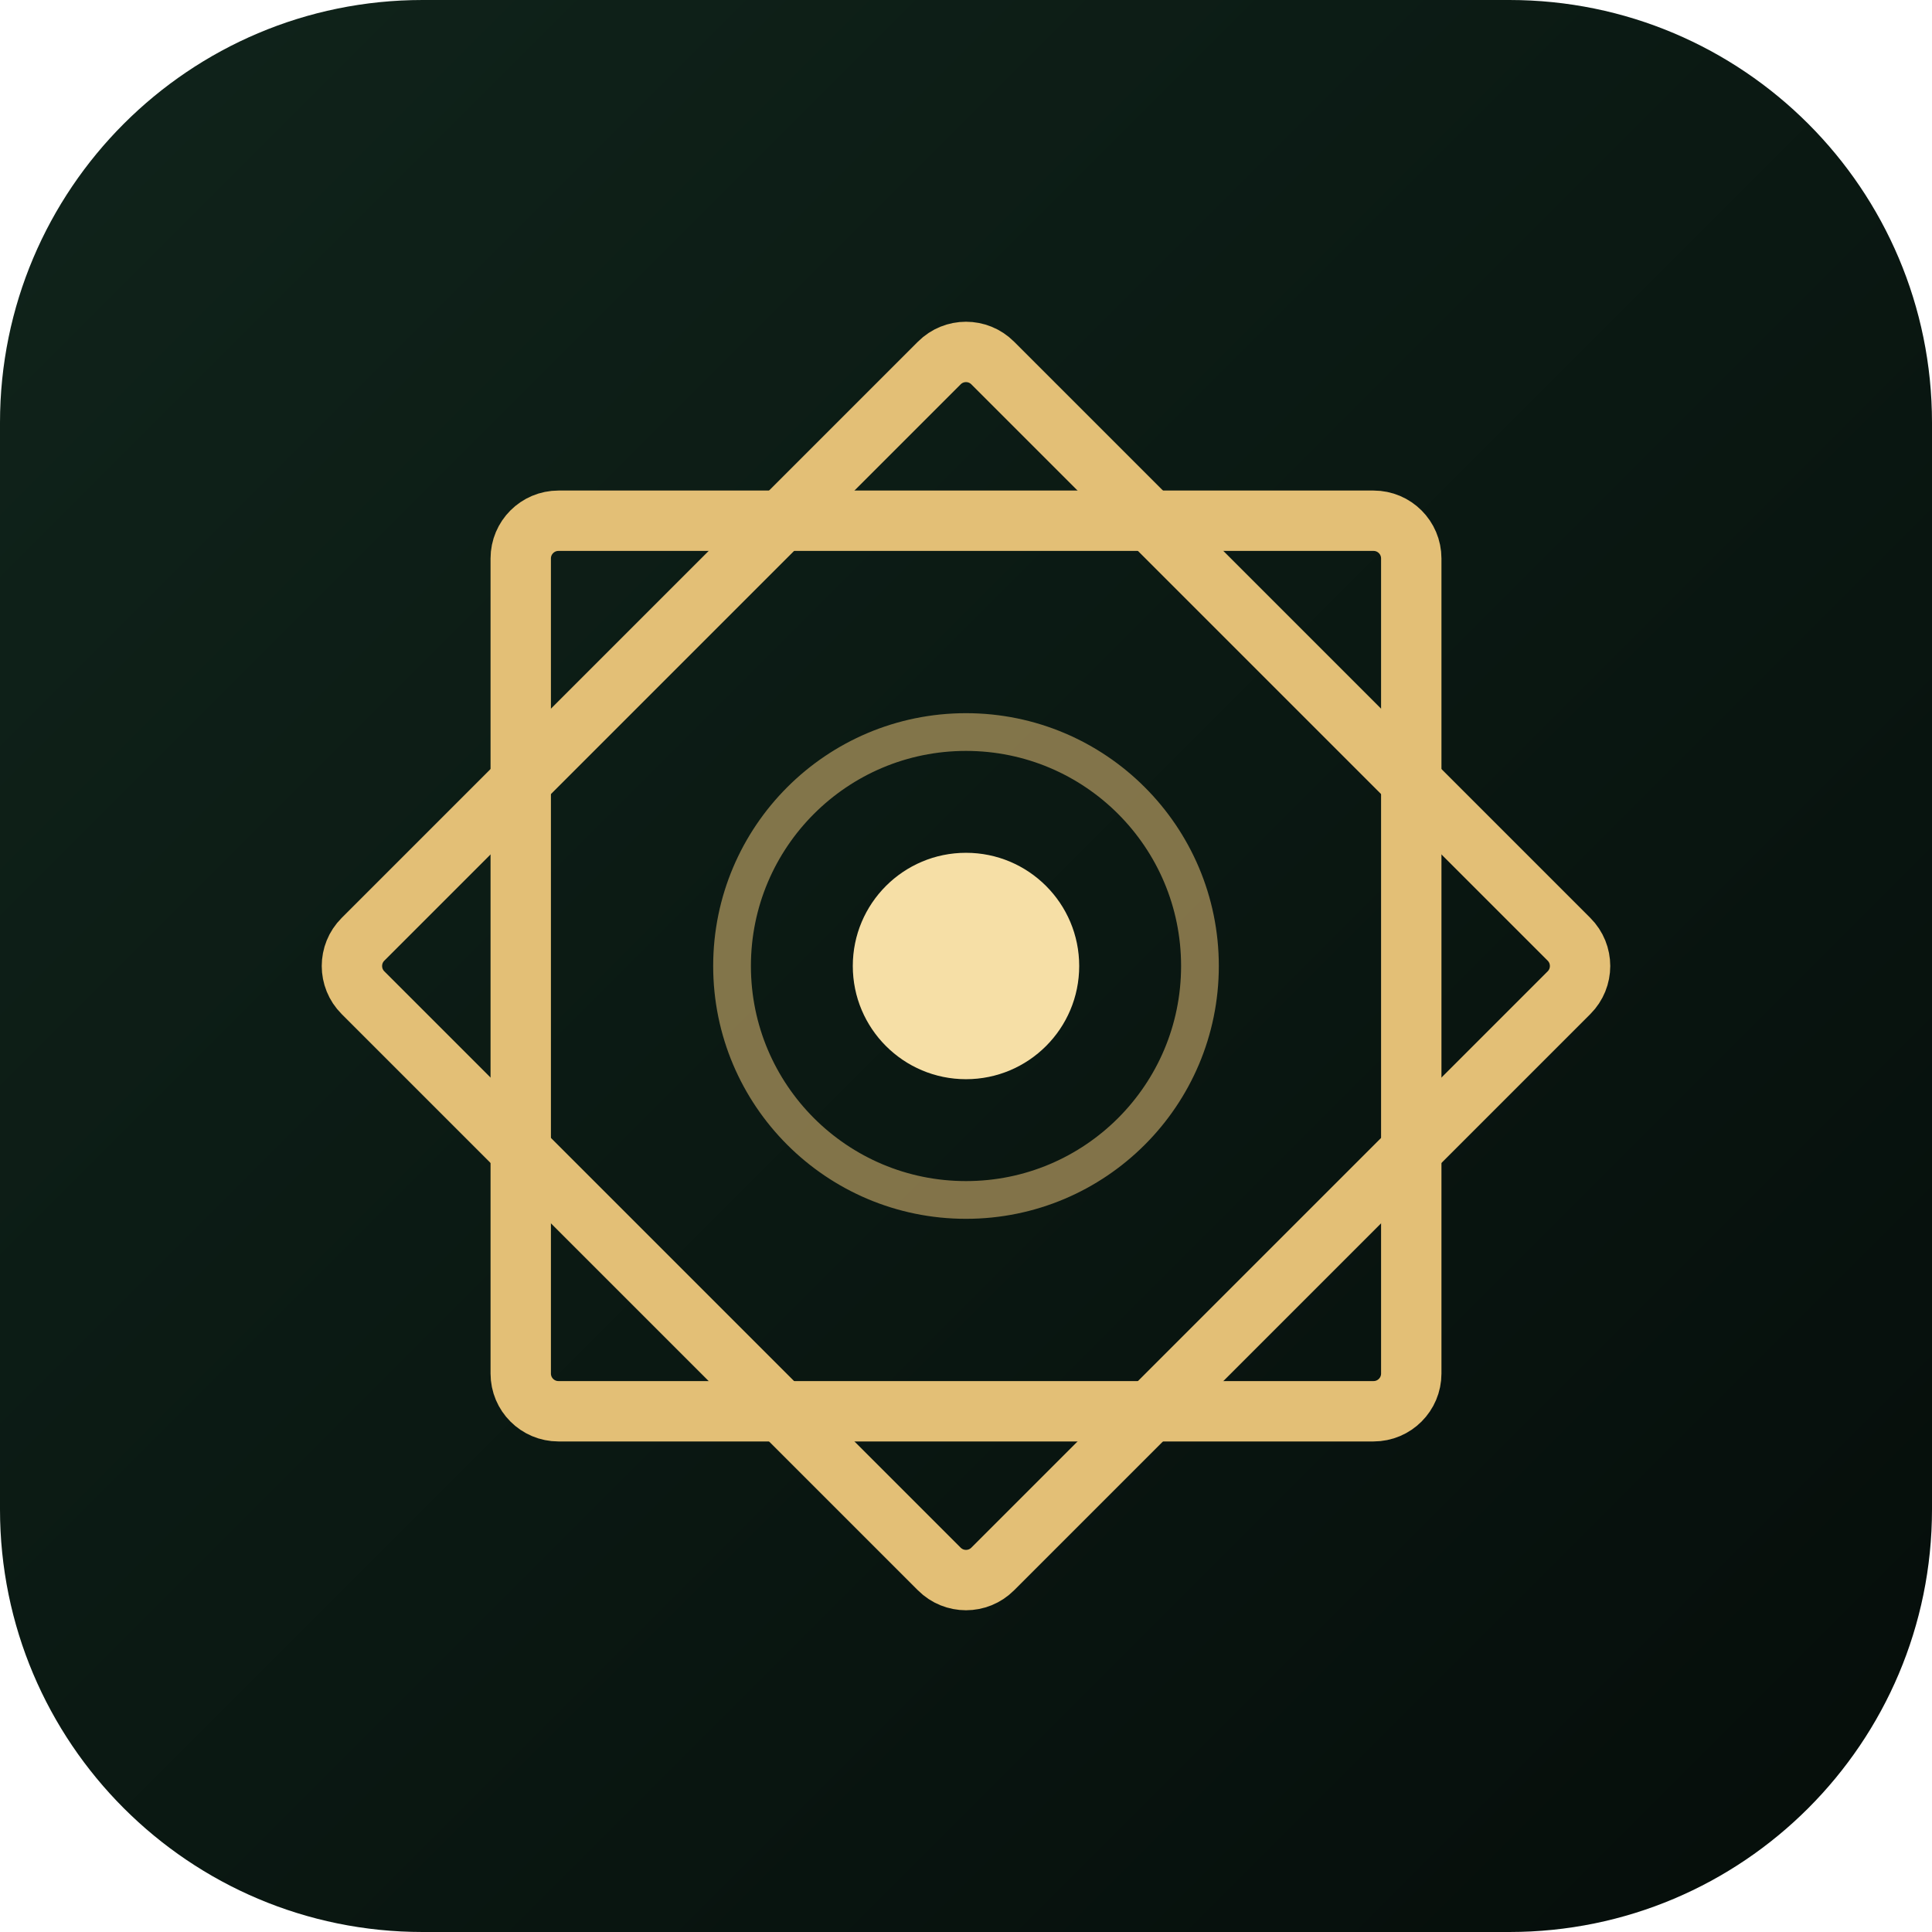
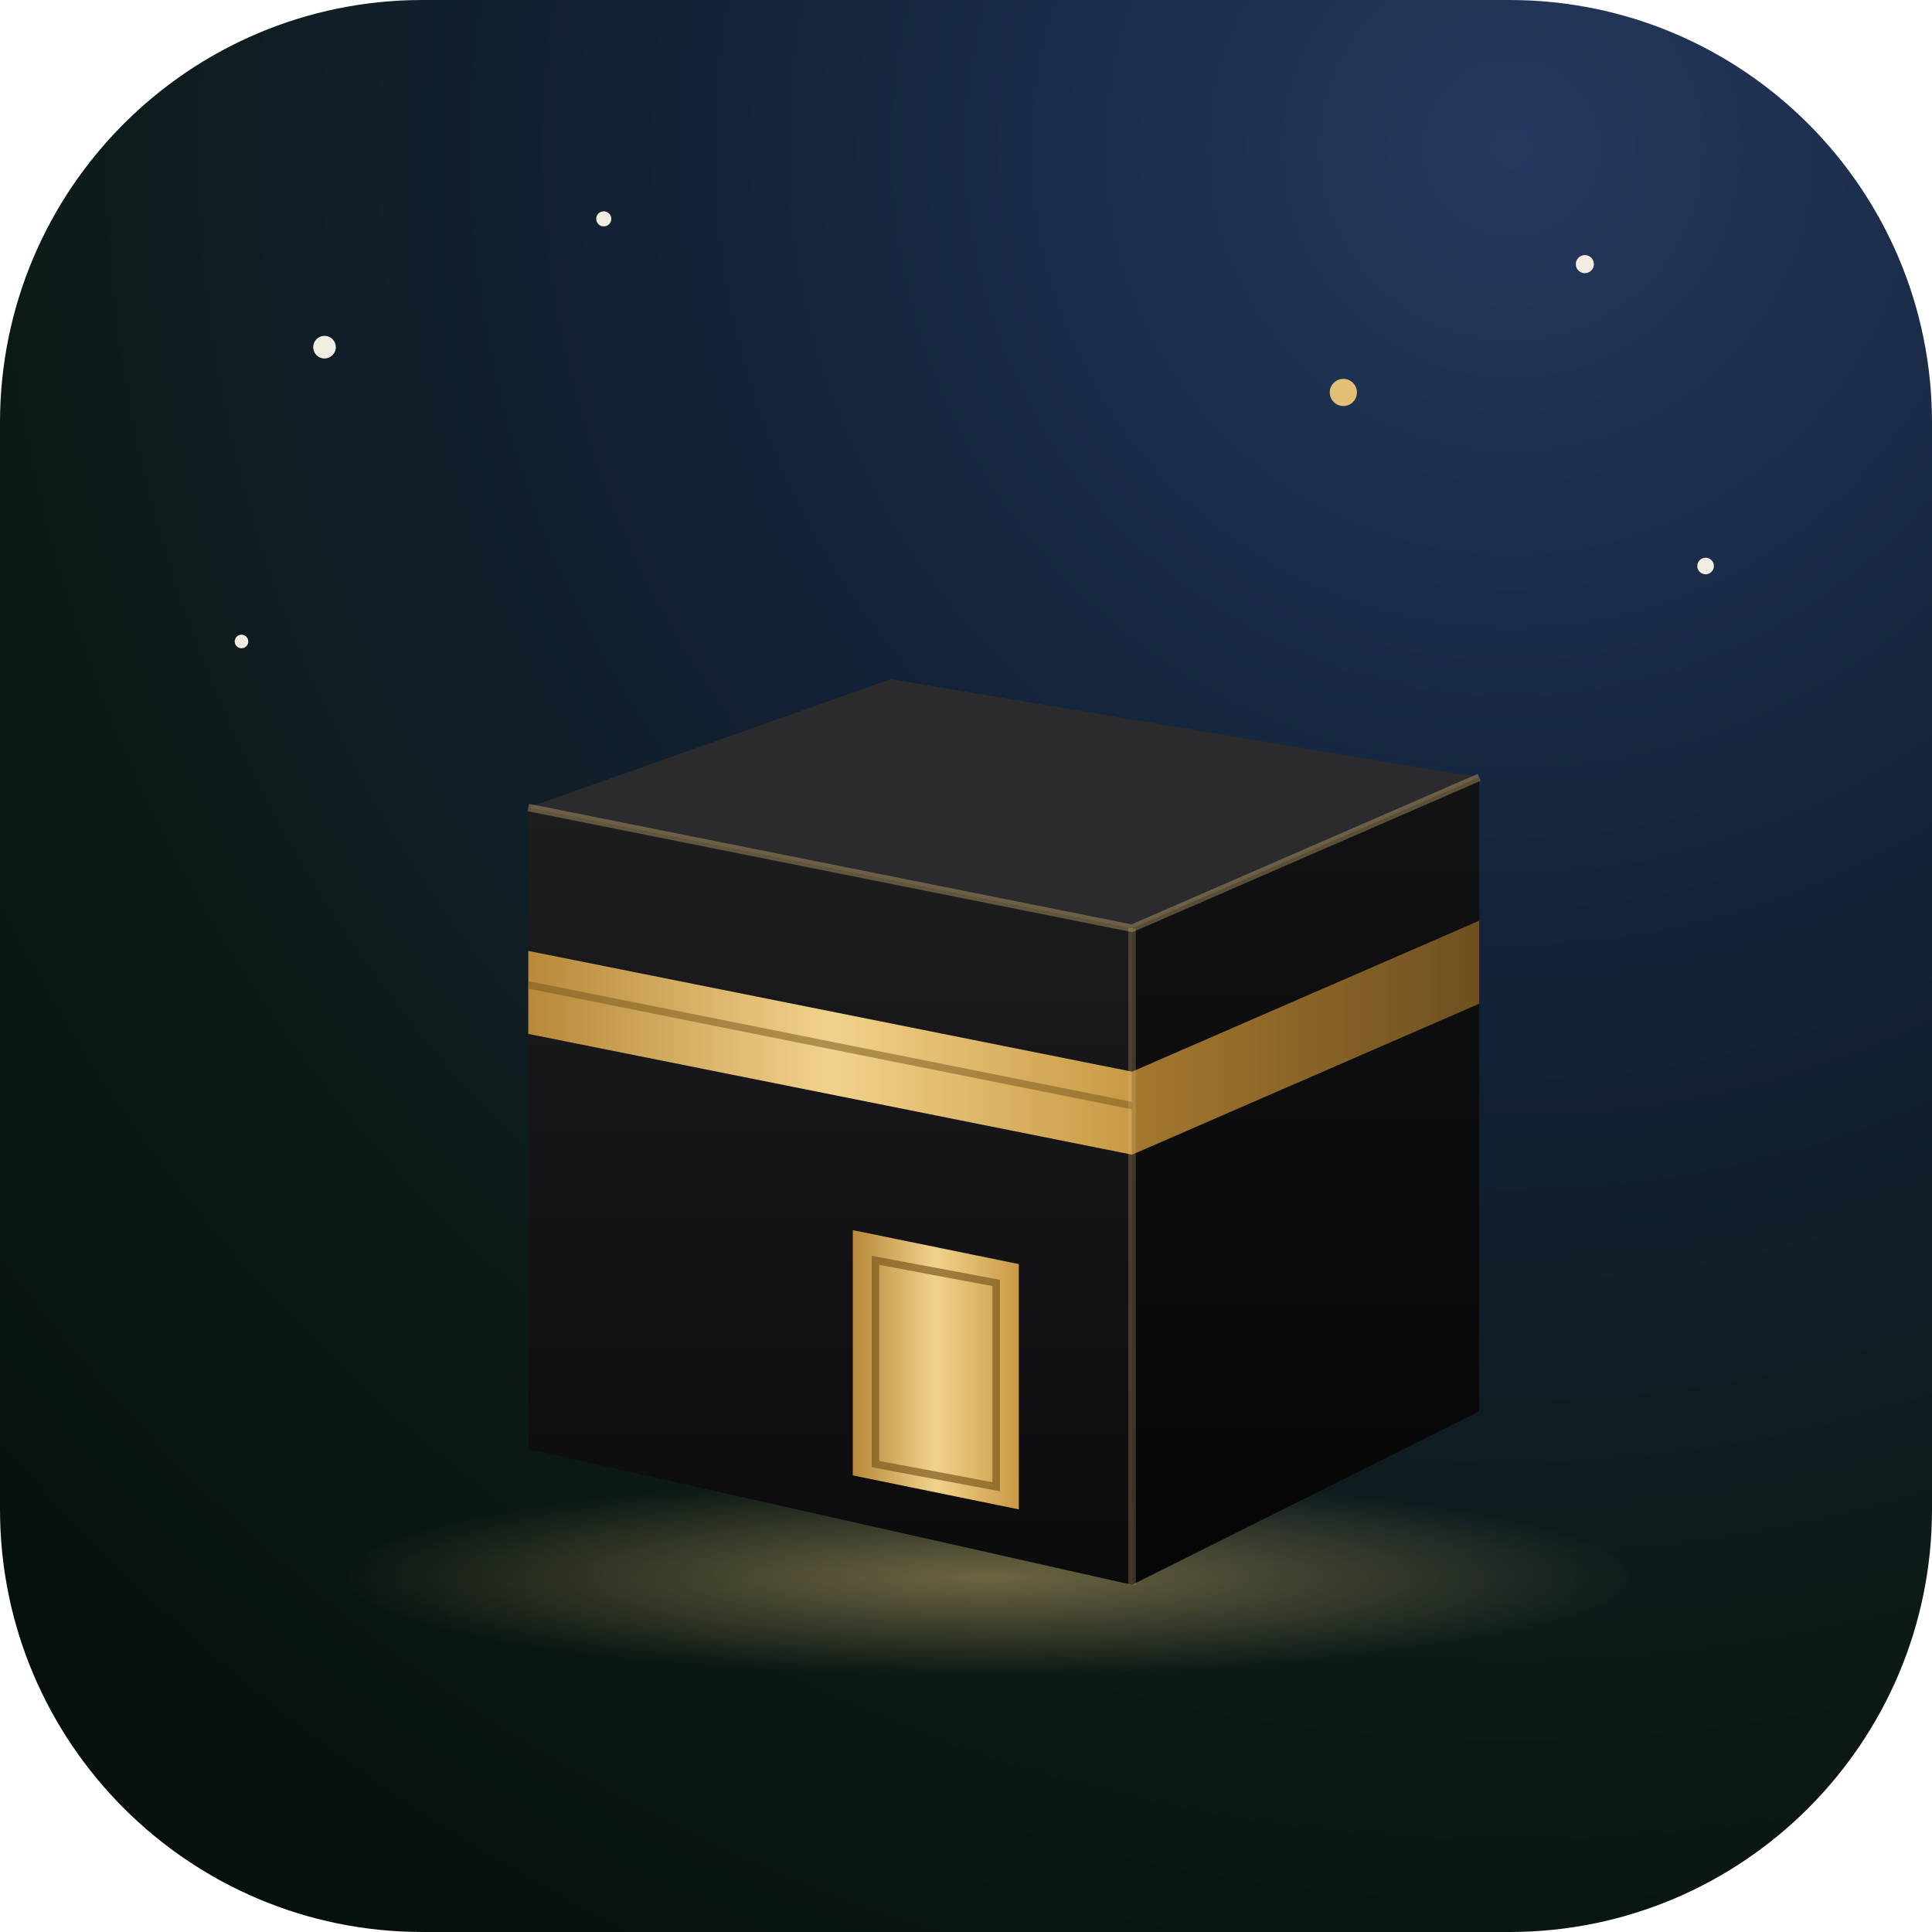
<svg xmlns="http://www.w3.org/2000/svg" viewBox="0 0 512 512">
  <defs>
-     <linearGradient id="z" x1="0" y1="0" x2="1" y2="1">
-       <stop offset="0" stop-color="#10241b" />
-       <stop offset="1" stop-color="#050d0a" />
+     <radialGradient id="gece" cx="78%" cy="8%" r="110%">
+       <stop offset="0" stop-color="#25395e" />
+       <stop offset=".38" stop-color="#132238" />
+       <stop offset=".72" stop-color="#0c1a16" />
+       <stop offset="1" stop-color="#06100c" />
+     </radialGradient>
+     <linearGradient id="on" x1="0" y1="0" x2="0" y2="1">
+       <stop offset="0" stop-color="#1d1d20" />
+       <stop offset="1" stop-color="#0b0b0c" />
    </linearGradient>
+     <linearGradient id="yan" x1="0" y1="0" x2="0" y2="1">
+       <stop offset="0" stop-color="#121214" />
+       <stop offset="1" stop-color="#050506" />
+     </linearGradient>
+     <linearGradient id="altin" x1="0" y1="0" x2="1" y2="0">
+       <stop offset="0" stop-color="#b8893a" />
+       <stop offset=".5" stop-color="#f1d28c" />
+       <stop offset="1" stop-color="#c99a45" />
+     </linearGradient>
+     <linearGradient id="altinKoyu" x1="0" y1="0" x2="1" y2="0">
+       <stop offset="0" stop-color="#a4782f" />
+       <stop offset="1" stop-color="#6e5020" />
+     </linearGradient>
+     <radialGradient id="zeminIsik">
+       <stop offset="0" stop-color="#e3bf76" stop-opacity=".45" />
+       <stop offset="1" stop-color="#e3bf76" stop-opacity="0" />
+     </radialGradient>
  </defs>
-   <rect width="512" height="512" rx="112" fill="url(#z)" />
-   <g transform="translate(256 256)" fill="none" stroke="#e3bf76" stroke-width="16" stroke-linejoin="round">
-     <rect x="-118" y="-118" width="236" height="236" rx="10" />
-     <rect x="-118" y="-118" width="236" height="236" rx="10" transform="rotate(45)" />
+   <rect width="512" height="512" rx="112" fill="url(#gece)" />
+   <g fill="#f2ede1">
+     <circle cx="86" cy="92" r="3" />
+     <circle cx="420" cy="70" r="2.4" />
+     <circle cx="160" cy="58" r="2" />
+     <circle cx="452" cy="150" r="2.2" />
+     <circle cx="64" cy="170" r="1.8" />
  </g>
-   <circle cx="256" cy="256" r="62" fill="none" stroke="#e3bf76" stroke-width="10" opacity=".55" />
-   <circle cx="256" cy="256" r="30" fill="#f6dfa6" />
+   <circle cx="356" cy="104" r="3.6" fill="#e3bf76" />
+   <g transform="translate(256 262) scale(1.0) translate(-256 -262)">
+     <ellipse cx="262" cy="418" rx="170" ry="26" fill="url(#zeminIsik)" />
+     <polygon points="140,214 300,246 392,206 236,180" fill="#2b2b2e" />
+     <polygon points="140,214 300,246 300,420 140,384" fill="url(#on)" />
+     <polygon points="300,246 392,206 392,374 300,420" fill="url(#yan)" />
+     <polygon points="140,252 300,284 300,306 140,274" fill="url(#altin)" />
+     <polygon points="300,284 392,244 392,266 300,306" fill="url(#altinKoyu)" />
+     <polygon points="140,260 300,292 300,294 140,262" fill="#7a5a1e" opacity=".55" />
+     <polygon points="226,326 270,335 270,400 226,391" fill="url(#altin)" />
+     <polygon points="232,334 264,340 264,394 232,388" fill="none" stroke="#7a5a1e" stroke-width="2" opacity=".7" />
+     <polyline points="140,214 300,246 392,206" fill="none" stroke="#e3bf76" stroke-opacity=".35" stroke-width="2" />
+     <line x1="300" y1="246" x2="300" y2="420" stroke="#e3bf76" stroke-opacity=".25" stroke-width="2" />
+   </g>
</svg>
